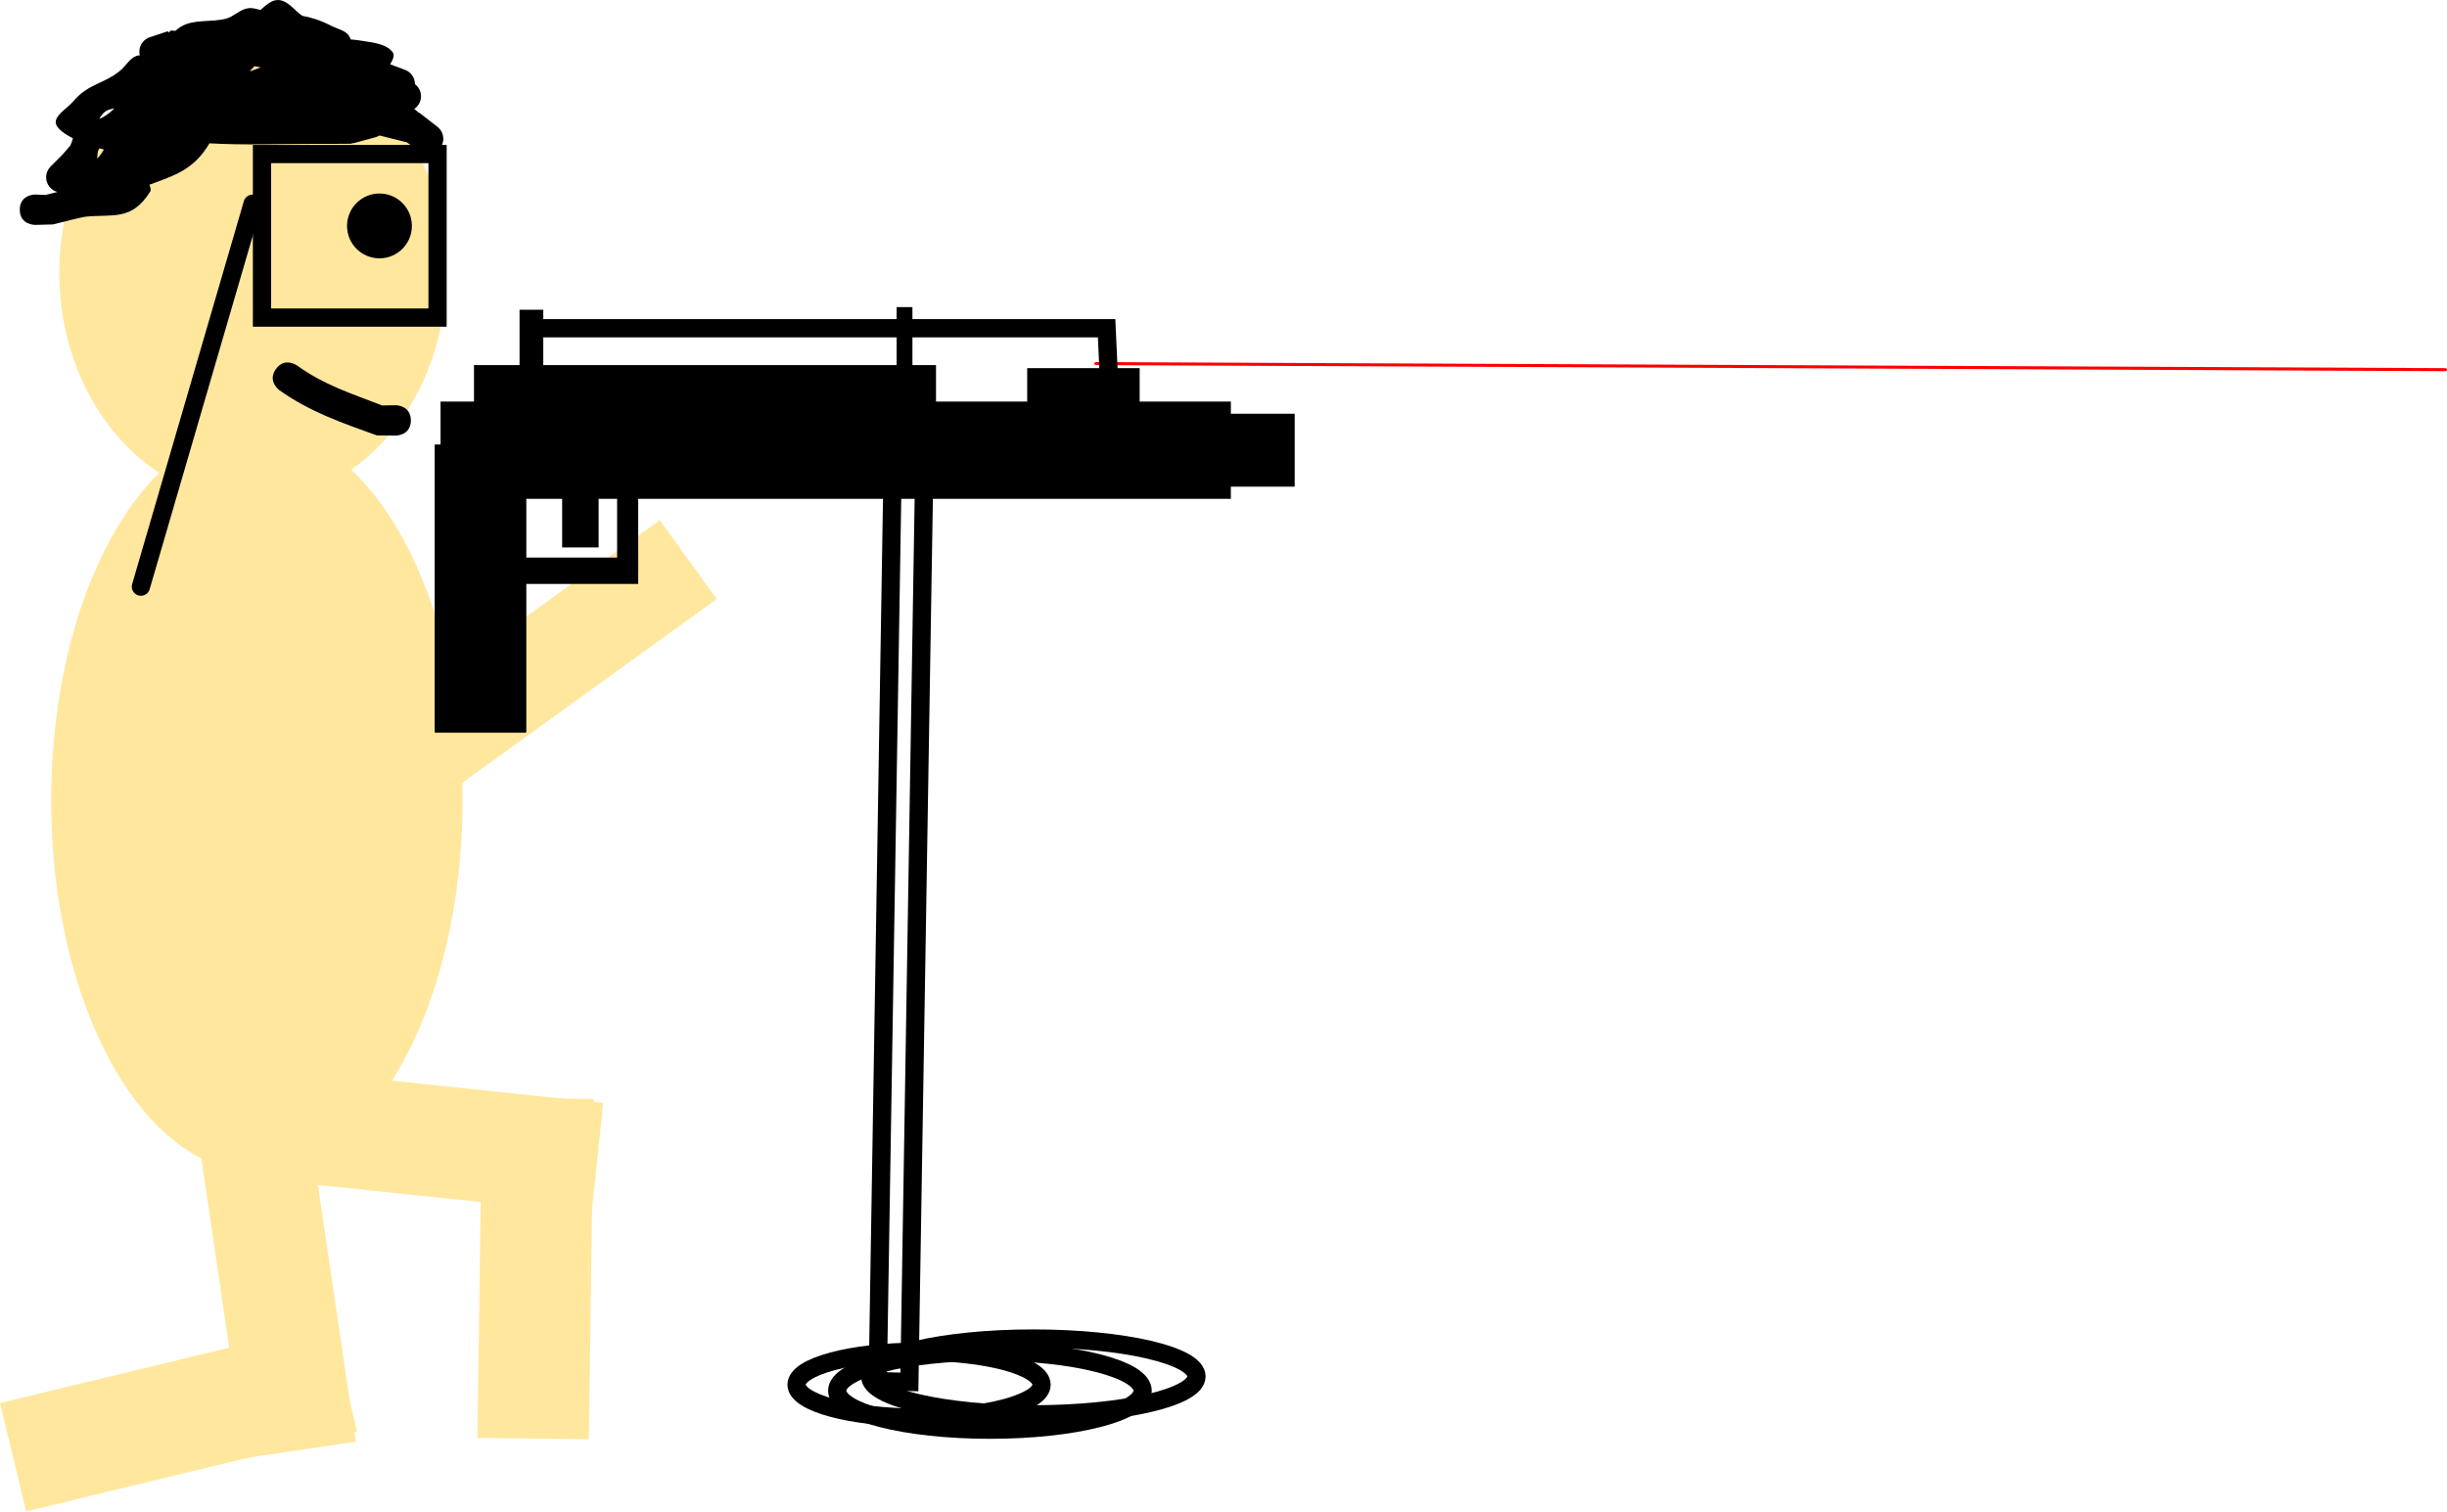
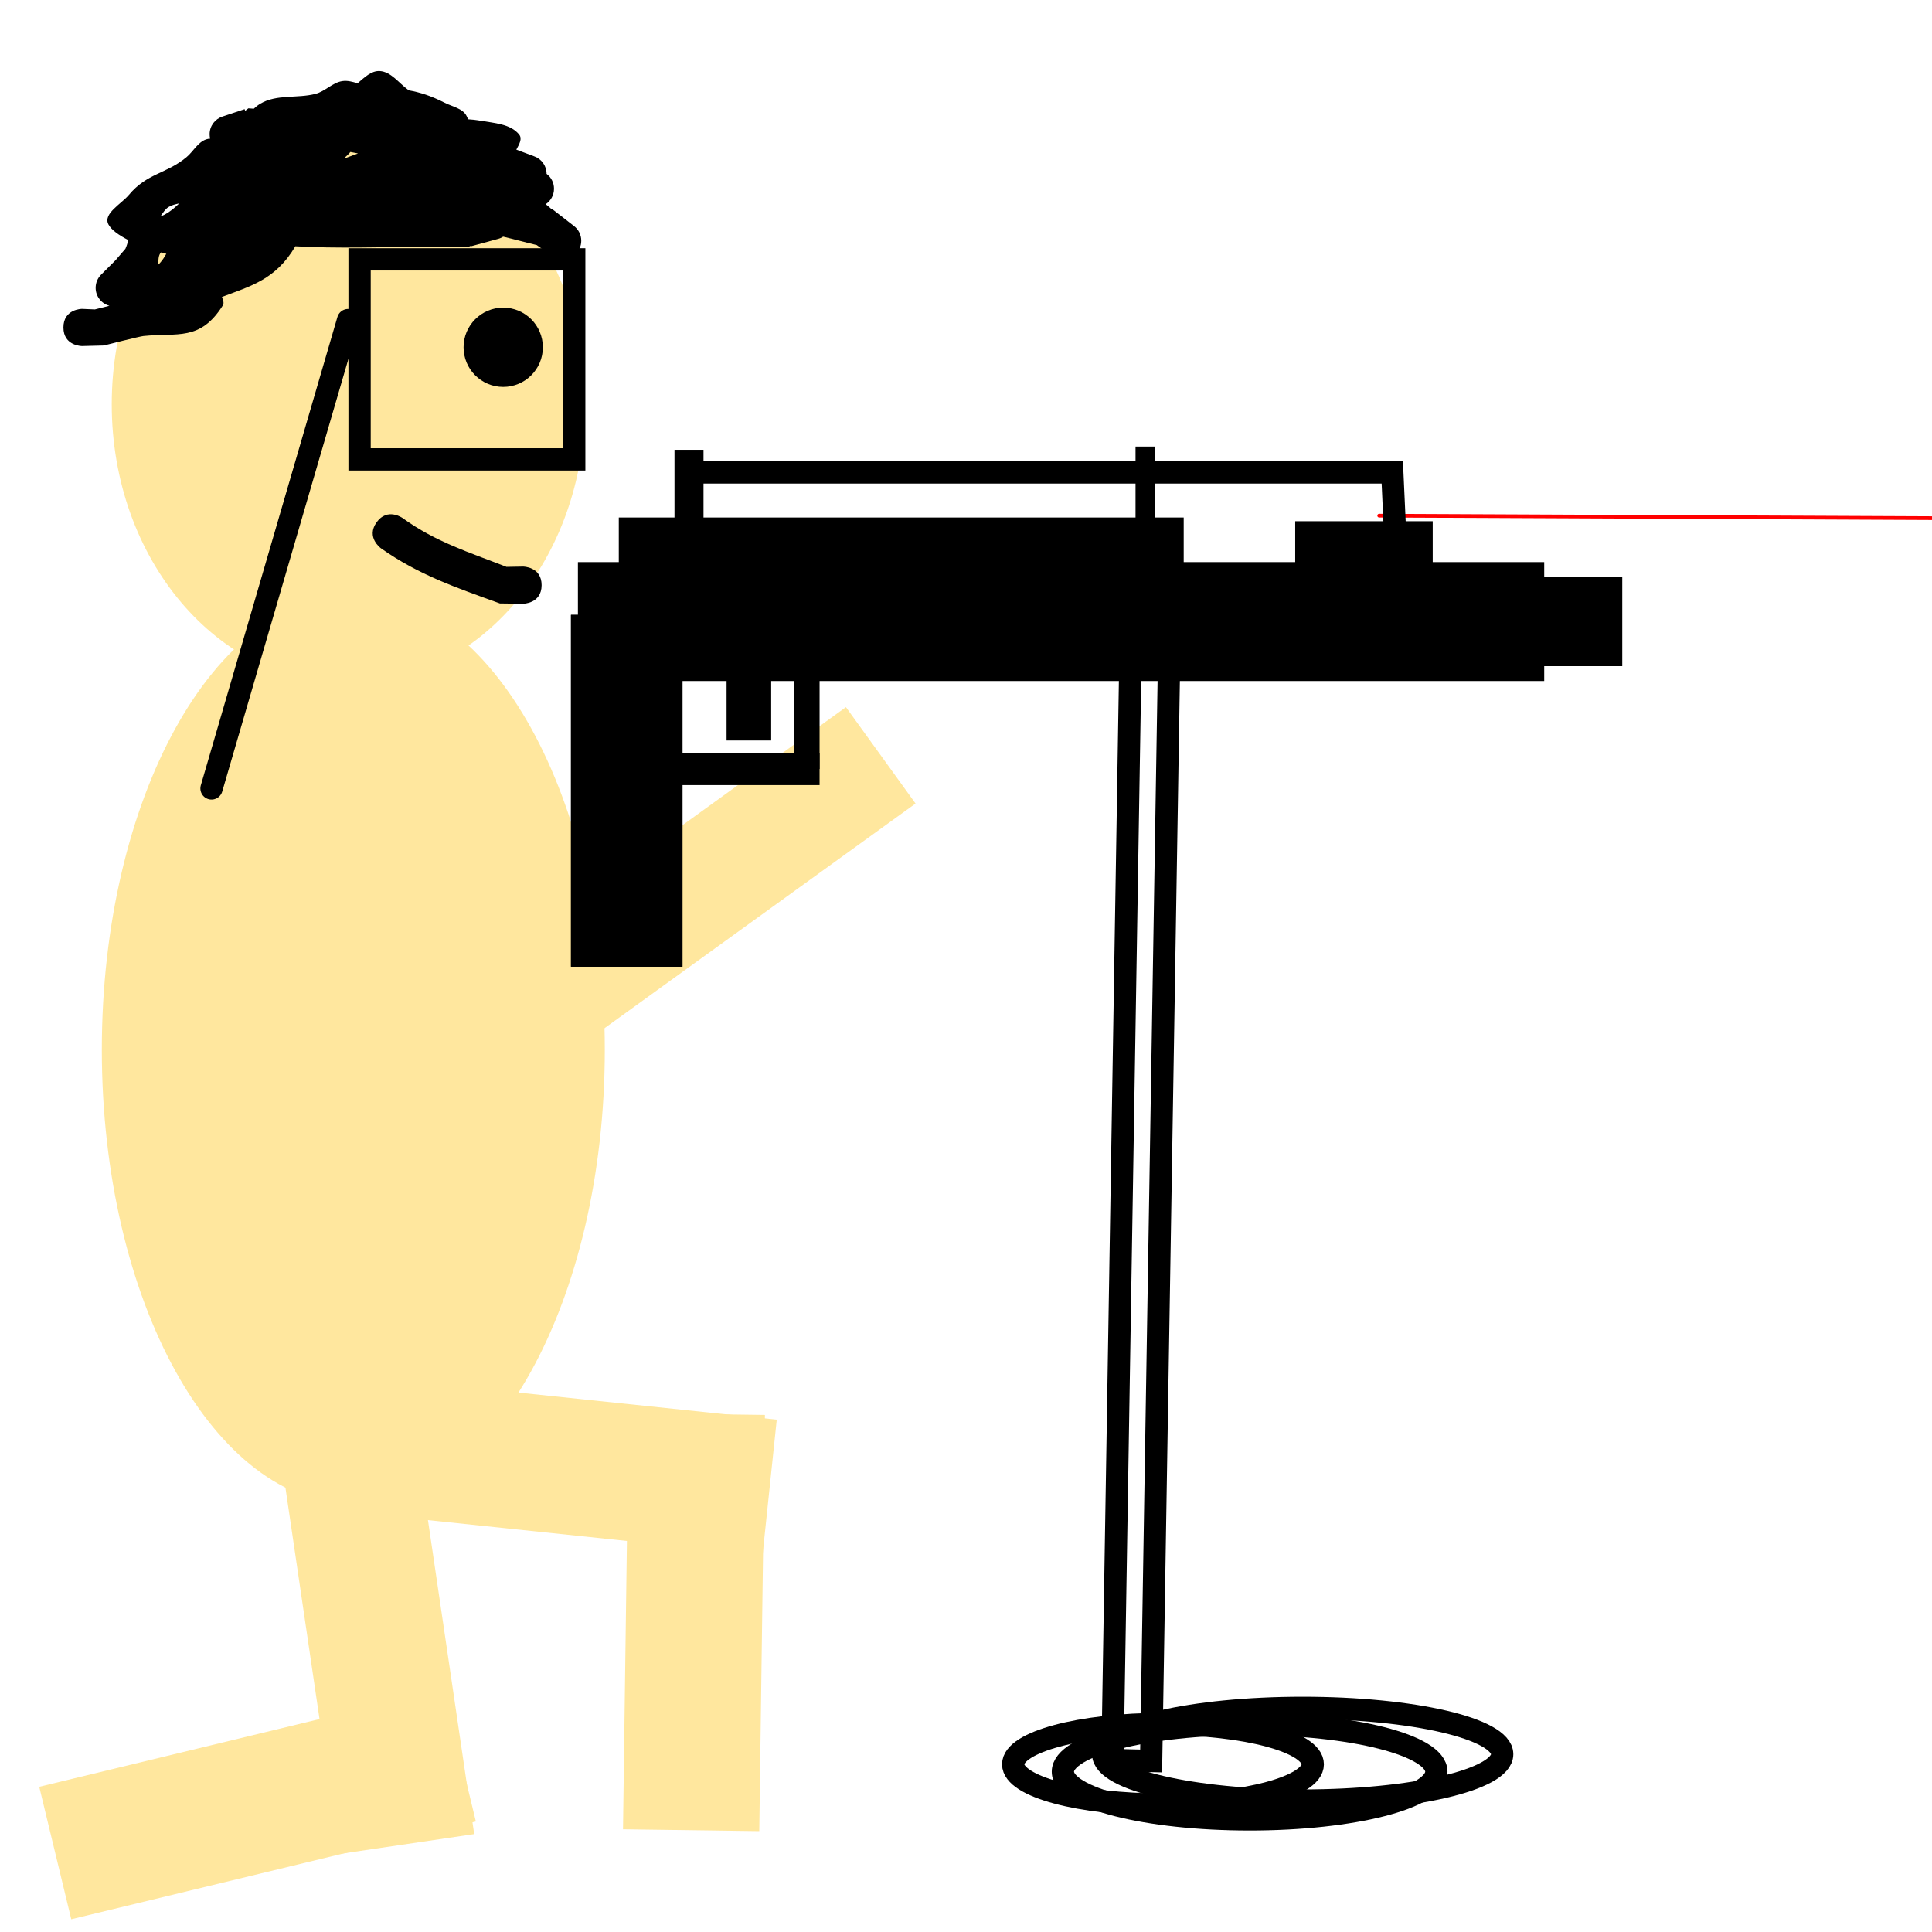
- <svg xmlns="http://www.w3.org/2000/svg" version="1.1" width="402.643" height="248.732" viewBox="0,0,402.643,248.732">
-   <g transform="translate(-59.34081,-48.15563)">
+ <svg xmlns="http://www.w3.org/2000/svg" version="1.1" width="260" height="260" viewBox="0,0,260,260">
+   <g transform="translate(-54.06,-38.60)">
    <g data-paper-data="{&quot;isPaintingLayer&quot;:true}" fill-rule="nonzero" stroke-linejoin="miter" stroke-miterlimit="10" stroke-dasharray="" stroke-dashoffset="0" style="mix-blend-mode: normal">
      <path d="M69.097,93.005c0,-20.809 14.257,-37.678 31.843,-37.678c17.586,0 31.843,16.869 31.843,37.678c0,20.809 -14.257,37.678 -31.843,37.678c-17.586,0 -31.843,-16.869 -31.843,-37.678z" fill="#ffe79e" stroke="none" stroke-width="NaN" stroke-linecap="butt" />
      <path d="M116.445,85.336c0,-2.946 2.389,-5.335 5.335,-5.335c2.946,0 5.335,2.389 5.335,5.335c0,2.946 -2.389,5.335 -5.335,5.335c-2.946,0 -5.335,-2.389 -5.335,-5.335z" fill="#000000" stroke="none" stroke-width="0" stroke-linecap="butt" />
      <path d="M62.595,82.668c0,-2.501 2.501,-2.501 2.501,-2.501l1.728,0.075c0.391,-0.098 1.127,-0.285 1.961,-0.492c-1.068,-0.285 -1.854,-1.259 -1.854,-2.416c0,-0.691 0.28,-1.316 0.732,-1.768l1.945,-1.945c0.443,-0.515 0.886,-1.03 1.33,-1.545c0.164,-0.364 0.281,-0.763 0.399,-1.162c-1.316,-0.67 -2.342,-1.419 -2.699,-2.14c-0.714,-1.444 1.744,-2.719 2.776,-3.956c2.433,-2.916 5.027,-2.809 7.739,-5.063c0.919,-0.764 1.527,-2.024 2.66,-2.403c0.172,-0.058 0.349,-0.087 0.528,-0.096c-0.046,-0.19 -0.071,-0.389 -0.071,-0.594c0,-1.125 0.743,-2.076 1.765,-2.391l2.946,-0.982l0.075,0.224l0.428,-0.335c0.242,0.019 0.485,0.036 0.728,0.051c0.274,-0.257 0.568,-0.488 0.891,-0.681c2.16,-1.29 4.998,-0.682 7.431,-1.321c1.287,-0.338 2.287,-1.523 3.603,-1.715c0.687,-0.101 1.365,0.089 2.045,0.294c0.923,-0.776 1.837,-1.704 2.975,-1.646c1.528,0.079 2.59,1.635 3.829,2.532c0.031,0.022 0.061,0.044 0.092,0.066c1.491,0.268 2.978,0.727 4.839,1.677c1.014,0.517 2.406,0.746 2.928,1.757c0.078,0.151 0.149,0.304 0.214,0.459c0.519,0.028 1.061,0.09 1.634,0.189c1.824,0.318 4.077,0.42 5.232,1.868c0.45,0.564 0.02,1.285 -0.379,2.03l2.393,0.897c0.977,0.34 1.677,1.269 1.677,2.362c0.607,0.456 1,1.183 1,2.001c0,0.868 -0.443,1.633 -1.115,2.082c0.159,0.121 0.321,0.252 0.484,0.394c0.1,0.087 0.197,0.178 0.291,0.27l0.041,-0.052l2.981,2.318c0.599,0.457 0.986,1.178 0.986,1.99c0,1.381 -1.12,2.501 -2.501,2.501c-0.553,0 -1.063,-0.179 -1.477,-0.483l-2.017,-1.441c-1.493,-0.347 -2.997,-0.773 -4.512,-1.127c-0.221,0.139 -0.465,0.244 -0.725,0.309l-3.615,0.986l-0.016,-0.06c-0.102,0.044 -0.205,0.086 -0.31,0.126c-0.071,0.027 -5.707,0.022 -6.334,0.022c-5.638,0 -11.335,0.234 -16.972,-0.091c-2.623,4.493 -6.039,5.358 -9.881,6.823c0.161,0.407 0.323,0.817 0.122,1.136c-3.066,4.855 -6.072,3.65 -10.674,4.12c-0.54,0.055 -4.79,1.138 -5.335,1.274l-2.941,0.075c0,0 -2.501,0 -2.501,-2.501zM102.237,59.248c-0.339,-0.068 -0.679,-0.134 -1.021,-0.196c-0.228,0.273 -0.49,0.531 -0.771,0.776h0.24c0.517,-0.195 1.034,-0.388 1.552,-0.58zM76.747,66.457c-0.454,0.28 -0.745,0.772 -1.066,1.219c0.02,0.003 0.039,0.007 0.059,0.011c0.171,-0.061 0.336,-0.131 0.495,-0.216c0.724,-0.387 1.346,-0.92 1.939,-1.495c-0.501,0.106 -0.997,0.217 -1.426,0.482zM75.322,74.248c0.116,-0.102 0.233,-0.221 0.35,-0.357c0.299,-0.348 0.544,-0.737 0.771,-1.139c-0.237,-0.056 -0.477,-0.117 -0.72,-0.183c-0.383,0.399 -0.328,1.08 -0.401,1.679z" fill="#000000" stroke="none" stroke-width="0.5" stroke-linecap="butt" />
      <path d="M126.948,117.346c0,2.501 -2.501,2.501 -2.501,2.501l-3.114,-0.04c-5.81,-2.107 -10.904,-3.815 -16.012,-7.428c0,0 -2.035,-1.454 -0.581,-3.489c1.454,-2.035 3.489,-0.581 3.489,-0.581c4.476,3.235 8.951,4.608 13.997,6.576l2.221,-0.04c0,0 2.501,0 2.501,2.501z" fill="#000000" stroke="none" stroke-width="0.5" stroke-linecap="butt" />
      <path d="M135.451,179.865c0,33.792 -15.152,61.185 -33.844,61.185c-18.691,0 -33.844,-27.394 -33.844,-61.185c0,-33.792 15.152,-61.185 33.844,-61.185c18.691,0 33.844,27.394 33.844,61.185z" fill="#ffe79e" stroke="none" stroke-width="0" stroke-linecap="butt" />
      <path d="M125.373,184.22l-9.371,-12.975l51.899,-37.483l9.371,12.975z" fill="#ffe79e" stroke="none" stroke-width="0" stroke-linecap="butt" />
      <path d="M99.735,288.101l-8.164,-55.419l18.143,-2.673l8.164,55.419z" fill="#ffe79e" stroke="none" stroke-width="0" stroke-linecap="butt" />
      <path d="M59.341,279.061l54.45,-13.159l4.308,17.826l-54.45,13.159z" fill="#ffe79e" stroke="none" stroke-width="0" stroke-linecap="butt" />
      <path d="M156.68,247.89l-55.712,-5.84l1.912,-18.239l55.712,5.84z" fill="#ffe79e" stroke="none" stroke-width="0" stroke-linecap="butt" />
      <path d="M137.902,284.779l0.761,-56.012l18.337,0.249l-0.761,56.012z" fill="#ffe79e" stroke="none" stroke-width="0" stroke-linecap="butt" />
      <path d="M130.899,168.694v-47.348h15.005v47.348z" fill="#000000" stroke="none" stroke-width="0" stroke-linecap="butt" />
      <path d="M131.833,130.249v-16.005h130.04v16.005z" fill="#000000" stroke="none" stroke-width="0" stroke-linecap="butt" />
      <path d="M151.839,138.251v-16.005h6.002v16.005z" fill="#000000" stroke="none" stroke-width="0" stroke-linecap="butt" />
      <path d="M130.899,168.694v-47.348h15.005v47.348z" fill="#000000" stroke="none" stroke-width="0" stroke-linecap="butt" />
      <path d="M137.334,124.247v-16.005h76.023v16.005z" fill="#000000" stroke="none" stroke-width="0" stroke-linecap="butt" />
      <path d="M228.362,124.747v-16.005h18.506v16.005z" fill="#000000" stroke="none" stroke-width="0" stroke-linecap="butt" />
      <path d="M259.872,128.248v-12.004h12.504v12.004z" fill="#000000" stroke="none" stroke-width="0" stroke-linecap="butt" />
      <path d="M461.734,108.992l-222.068,-1" fill="none" stroke="#ff0000" stroke-width="0.5" stroke-linecap="round" />
      <path d="M140.492,144.255v-4.339h23.863v4.339z" fill="#000000" stroke="none" stroke-width="NaN" stroke-linecap="butt" />
      <path d="M160.884,142.085v-20.392h3.471v20.392z" fill="#000000" stroke="none" stroke-width="0" stroke-linecap="butt" />
      <path d="M144.83,112.148v-13.016h3.905v13.016z" fill="#000000" stroke="none" stroke-width="0" stroke-linecap="butt" />
      <path d="M206.875,110.846v-12.149h2.603v12.149z" fill="#000000" stroke="none" stroke-width="0" stroke-linecap="butt" />
      <path d="M102.45,100.421v-26.917h28.887v26.917z" fill="none" stroke="#000000" stroke-width="3" stroke-linecap="butt" />
      <path d="M82.526,144.703l18.383,-63.026" fill="none" stroke="#000000" stroke-width="3" stroke-linecap="round" />
      <path d="M146.844,102.174h94.585l0.434,9.545" fill="none" stroke="#000000" stroke-width="3" stroke-linecap="round" />
      <path d="M203.77,275.456l2.427,-149.024l5.205,0.129l-2.427,149.024z" fill="none" stroke="#000000" stroke-width="3" stroke-linecap="butt" />
      <path d="M230.726,276.032c0,2.995 -9.025,5.423 -20.157,5.423c-11.133,0 -20.157,-2.428 -20.157,-5.423c0,-2.995 9.025,-5.423 20.157,-5.423c11.133,0 20.157,2.428 20.157,5.423z" fill="none" stroke="#000000" stroke-width="3" stroke-linecap="butt" />
      <path d="M247.358,277.026c0,3.544 -11.25,6.418 -25.129,6.418c-13.878,0 -25.129,-2.873 -25.129,-6.418c0,-3.544 11.25,-6.418 25.129,-6.418c13.878,0 25.129,2.873 25.129,6.418z" fill="none" stroke="#000000" stroke-width="3" stroke-linecap="butt" />
      <path d="M202.524,274.676c0,-3.445 12.019,-6.237 26.846,-6.237c14.827,0 26.846,2.792 26.846,6.237c0,3.445 -12.019,6.237 -26.846,6.237c-14.827,0 -26.846,-2.792 -26.846,-6.237z" fill="none" stroke="#000000" stroke-width="3" stroke-linecap="butt" />
    </g>
  </g>
</svg>
